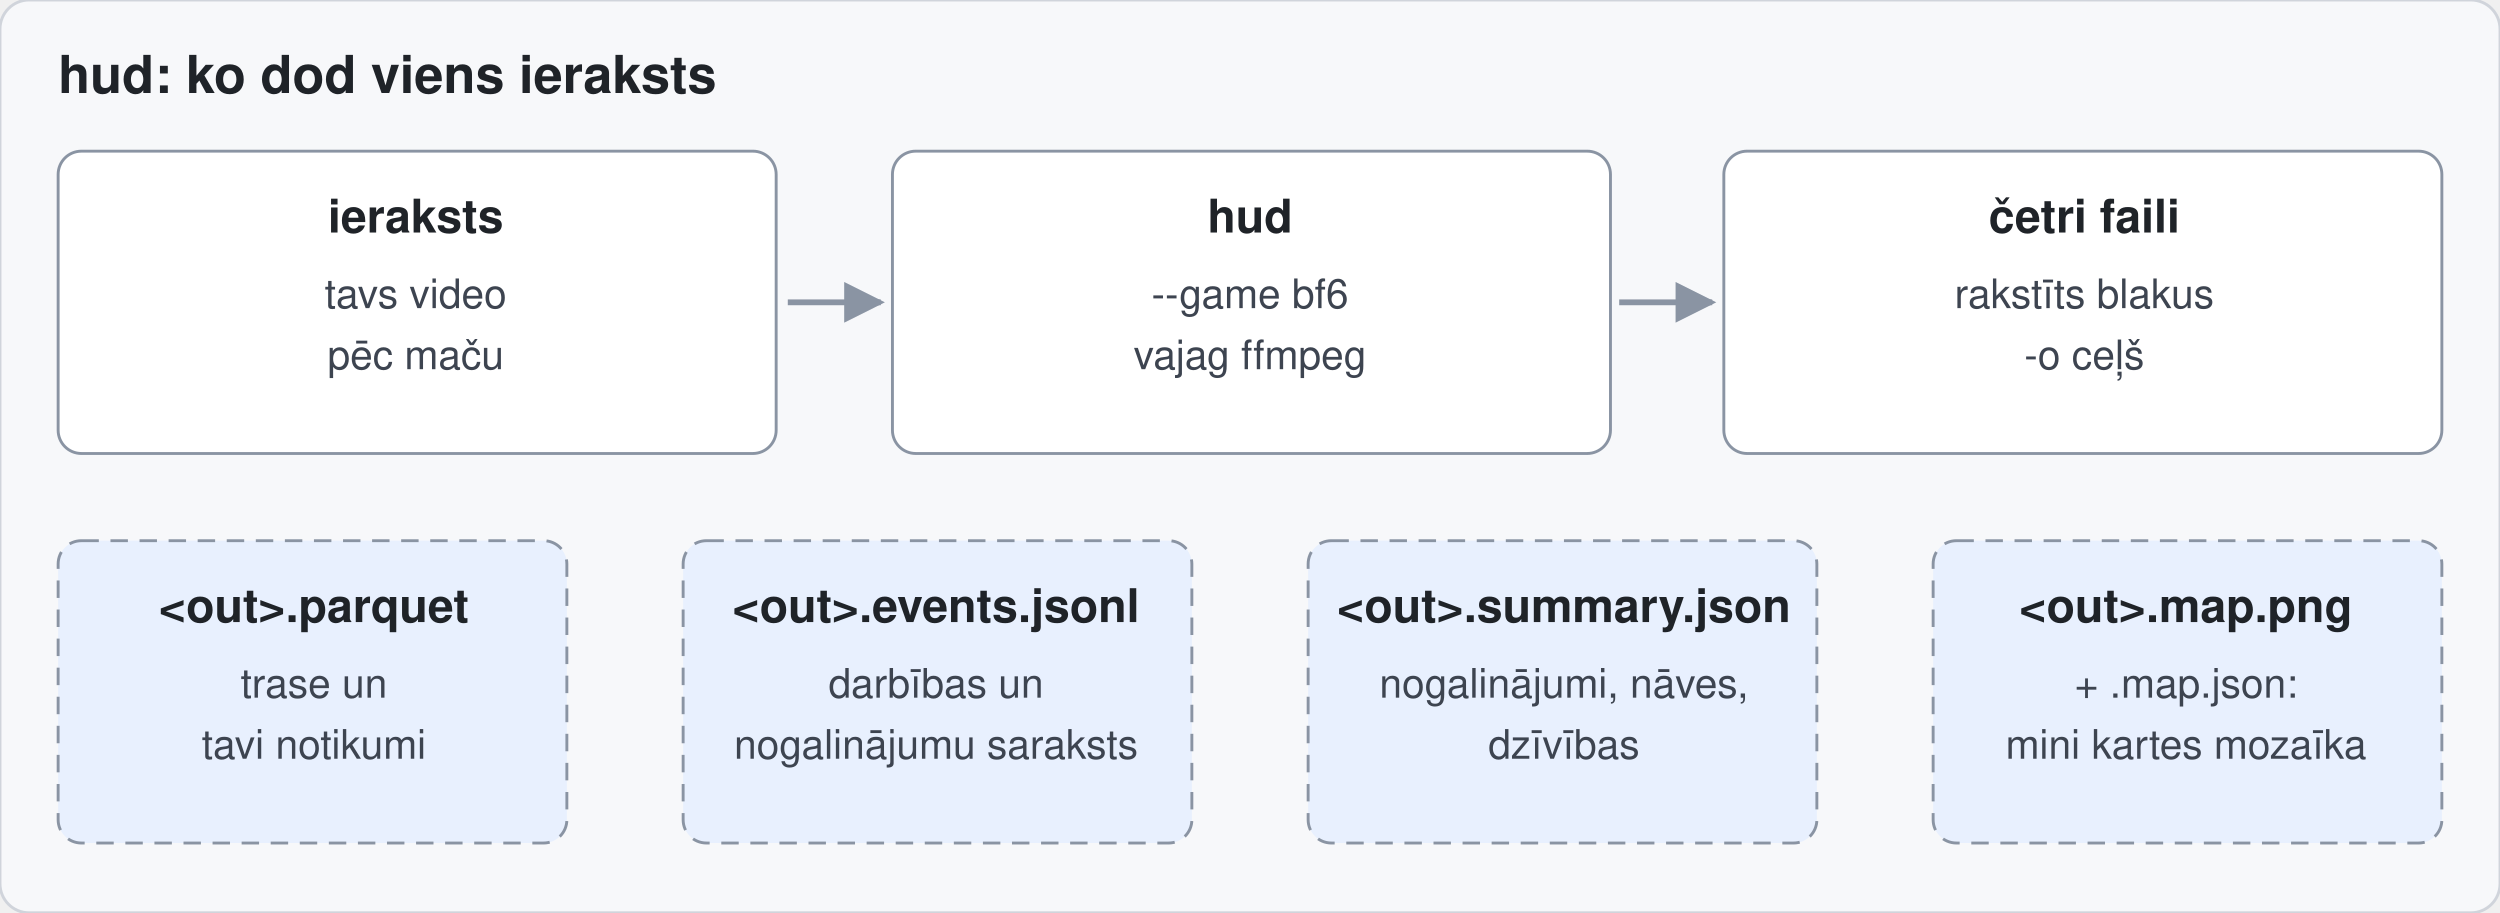
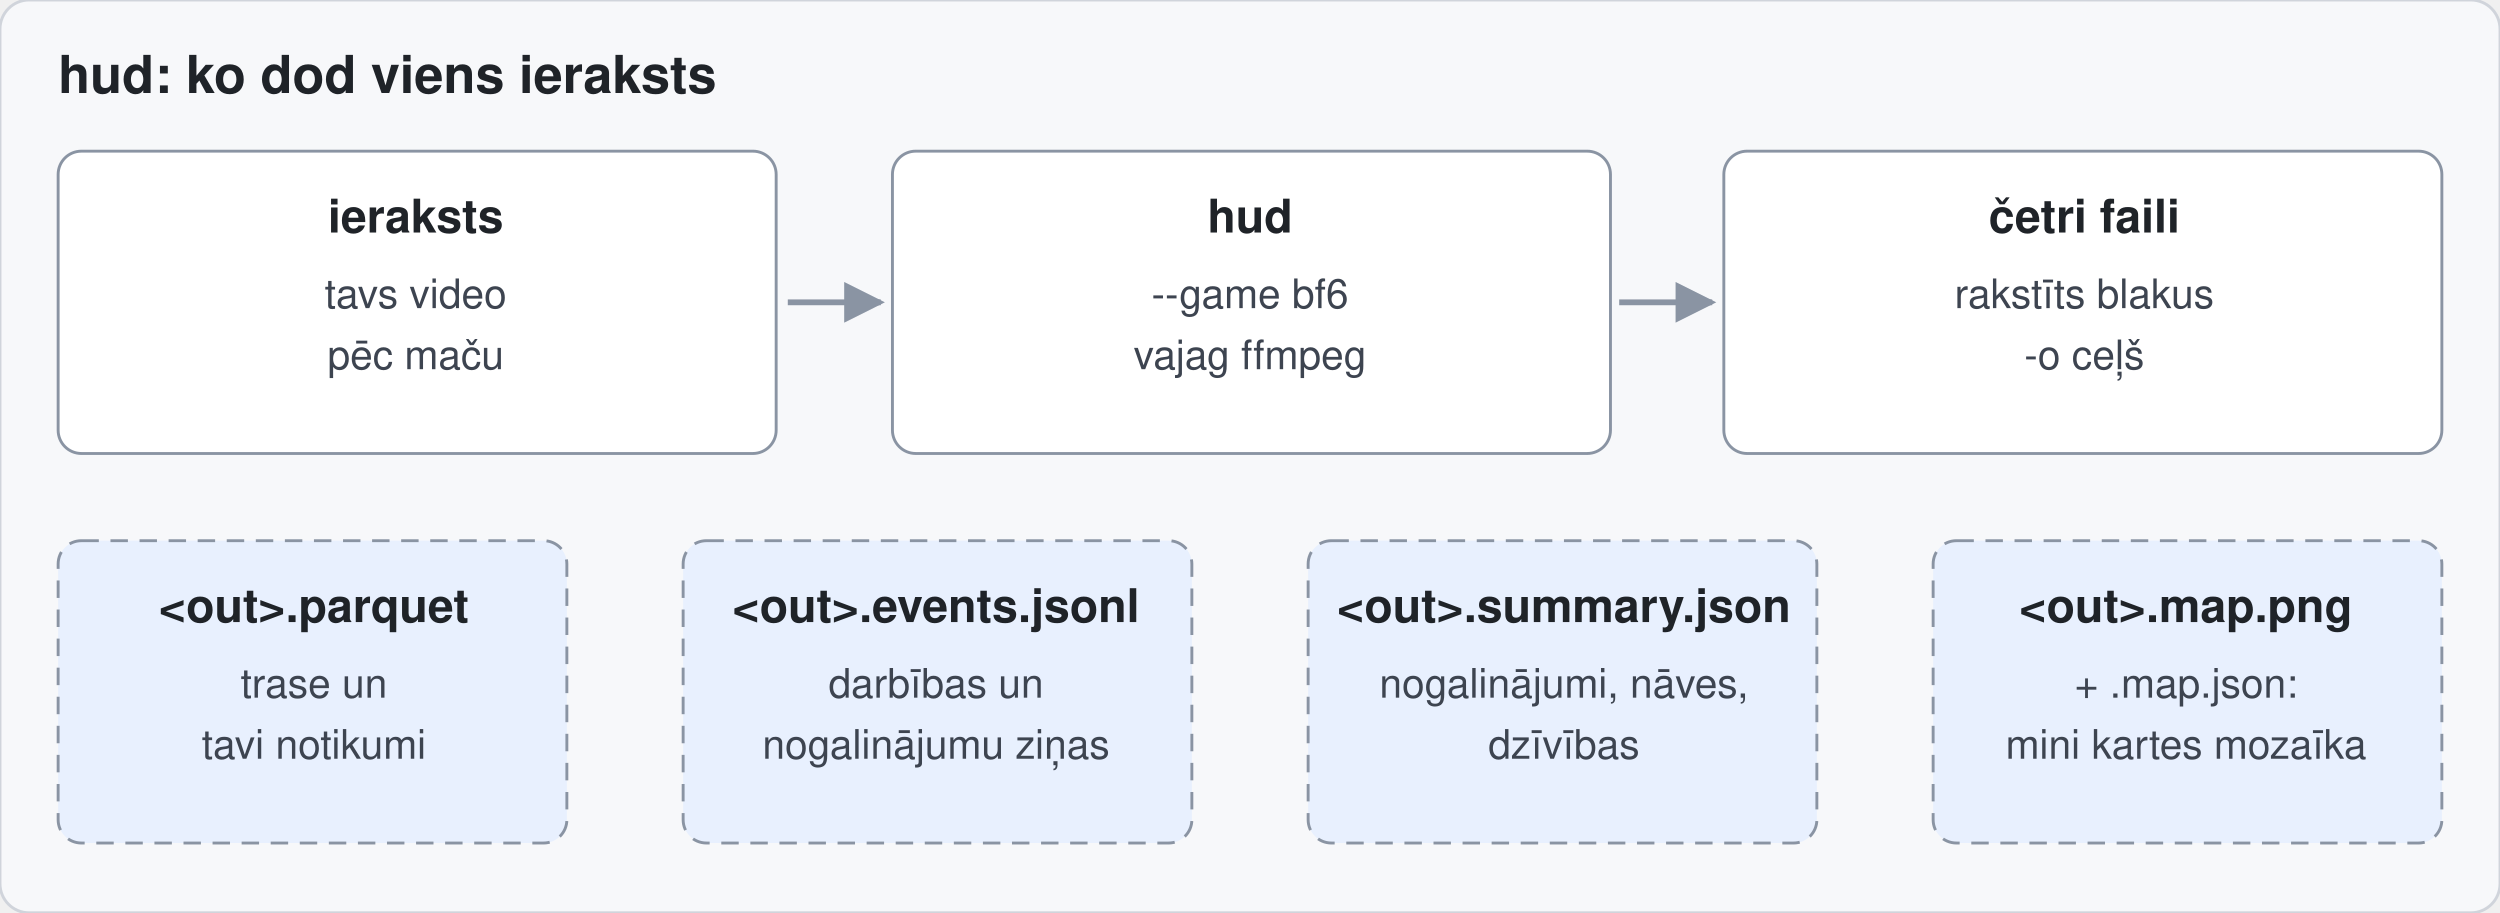
<svg xmlns="http://www.w3.org/2000/svg" width="860" height="314" viewBox="0 0 860 314" role="img" aria-label="hud: what one recording gives">
  <rect width="860" height="314" rx="10" fill="#f7f8fa" stroke="#d0d4db" />
  <defs>
    <marker id="a" viewBox="0 0 10 10" refX="9" refY="5" markerWidth="7" markerHeight="7" orient="auto-start-reverse">
      <path d="M0,0 L10,5 L0,10 z" fill="#8a94a3" />
    </marker>
  </defs>
  <text x="20" y="32" font-family="Segoe UI,Helvetica,Arial,sans-serif" font-size="18" font-weight="600" fill="#1f2328" text-anchor="start">hud: ko dod viens ieraksts</text>
  <rect x="20" y="52" width="247" height="104" rx="8" fill="#ffffff" stroke="#8a94a3" />
  <text x="143" y="80" font-family="Segoe UI,Helvetica,Arial,sans-serif" font-size="16" font-weight="600" fill="#1f2328" text-anchor="middle">ieraksts</text>
  <text x="143" y="106" font-family="Segoe UI,Helvetica,Arial,sans-serif" font-size="14" font-weight="400" fill="#3d4450" text-anchor="middle">tavs video</text>
  <text x="143" y="127" font-family="Segoe UI,Helvetica,Arial,sans-serif" font-size="14" font-weight="400" fill="#3d4450" text-anchor="middle">pēc maču</text>
  <rect x="307" y="52" width="247" height="104" rx="8" fill="#ffffff" stroke="#8a94a3" />
  <text x="430" y="80" font-family="Segoe UI,Helvetica,Arial,sans-serif" font-size="16" font-weight="600" fill="#1f2328" text-anchor="middle">hud</text>
  <text x="430" y="106" font-family="Segoe UI,Helvetica,Arial,sans-serif" font-size="14" font-weight="400" fill="#3d4450" text-anchor="middle">--game bf6</text>
  <text x="430" y="127" font-family="Segoe UI,Helvetica,Arial,sans-serif" font-size="14" font-weight="400" fill="#3d4450" text-anchor="middle">vajag ffmpeg</text>
  <rect x="593" y="52" width="247" height="104" rx="8" fill="#ffffff" stroke="#8a94a3" />
  <text x="717" y="80" font-family="Segoe UI,Helvetica,Arial,sans-serif" font-size="16" font-weight="600" fill="#1f2328" text-anchor="middle">četri faili</text>
  <text x="717" y="106" font-family="Segoe UI,Helvetica,Arial,sans-serif" font-size="14" font-weight="400" fill="#3d4450" text-anchor="middle">rakstīts blakus</text>
  <text x="717" y="127" font-family="Segoe UI,Helvetica,Arial,sans-serif" font-size="14" font-weight="400" fill="#3d4450" text-anchor="middle">-o ceļš</text>
  <line x1="271" y1="104.0" x2="303" y2="104.0" stroke="#8a94a3" stroke-width="2" marker-end="url(#a)" />
  <line x1="557" y1="104.0" x2="589" y2="104.0" stroke="#8a94a3" stroke-width="2" marker-end="url(#a)" />
  <rect x="20" y="186" width="175" height="104" rx="8" fill="#e8f0fe" stroke="#8a94a3" stroke-dasharray="6 4" />
  <text x="108" y="214" font-family="Segoe UI,Helvetica,Arial,sans-serif" font-size="16" font-weight="600" fill="#1f2328" text-anchor="middle">&lt;out&gt;.parquet</text>
  <text x="108" y="240" font-family="Segoe UI,Helvetica,Arial,sans-serif" font-size="14" font-weight="400" fill="#3d4450" text-anchor="middle">trase un</text>
  <text x="108" y="261" font-family="Segoe UI,Helvetica,Arial,sans-serif" font-size="14" font-weight="400" fill="#3d4450" text-anchor="middle">tavi notikumi</text>
  <rect x="235" y="186" width="175" height="104" rx="8" fill="#e8f0fe" stroke="#8a94a3" stroke-dasharray="6 4" />
  <text x="322" y="214" font-family="Segoe UI,Helvetica,Arial,sans-serif" font-size="16" font-weight="600" fill="#1f2328" text-anchor="middle">&lt;out&gt;.events.jsonl</text>
  <text x="322" y="240" font-family="Segoe UI,Helvetica,Arial,sans-serif" font-size="14" font-weight="400" fill="#3d4450" text-anchor="middle">darbības un</text>
-   <text x="322" y="261" font-family="Segoe UI,Helvetica,Arial,sans-serif" font-size="14" font-weight="400" fill="#3d4450" text-anchor="middle">nogalinājumu saraksts</text>
+   <text x="322" y="261" font-family="Segoe UI,Helvetica,Arial,sans-serif" font-size="14" font-weight="400" fill="#3d4450" text-anchor="middle">nogalinājumu ziņas</text>
  <rect x="450" y="186" width="175" height="104" rx="8" fill="#e8f0fe" stroke="#8a94a3" stroke-dasharray="6 4" />
  <text x="538" y="214" font-family="Segoe UI,Helvetica,Arial,sans-serif" font-size="16" font-weight="600" fill="#1f2328" text-anchor="middle">&lt;out&gt;.summary.json</text>
  <text x="538" y="240" font-family="Segoe UI,Helvetica,Arial,sans-serif" font-size="14" font-weight="400" fill="#3d4450" text-anchor="middle">nogalinājumi, nāves,</text>
  <text x="538" y="261" font-family="Segoe UI,Helvetica,Arial,sans-serif" font-size="14" font-weight="400" fill="#3d4450" text-anchor="middle">dzīvības</text>
  <rect x="665" y="186" width="175" height="104" rx="8" fill="#e8f0fe" stroke="#8a94a3" stroke-dasharray="6 4" />
  <text x="752" y="214" font-family="Segoe UI,Helvetica,Arial,sans-serif" font-size="16" font-weight="600" fill="#1f2328" text-anchor="middle">&lt;out&gt;.map.png</text>
  <text x="752" y="240" font-family="Segoe UI,Helvetica,Arial,sans-serif" font-size="14" font-weight="400" fill="#3d4450" text-anchor="middle">+ .map.json:</text>
  <text x="752" y="261" font-family="Segoe UI,Helvetica,Arial,sans-serif" font-size="14" font-weight="400" fill="#3d4450" text-anchor="middle">mini kartes mozaīka</text>
</svg>
